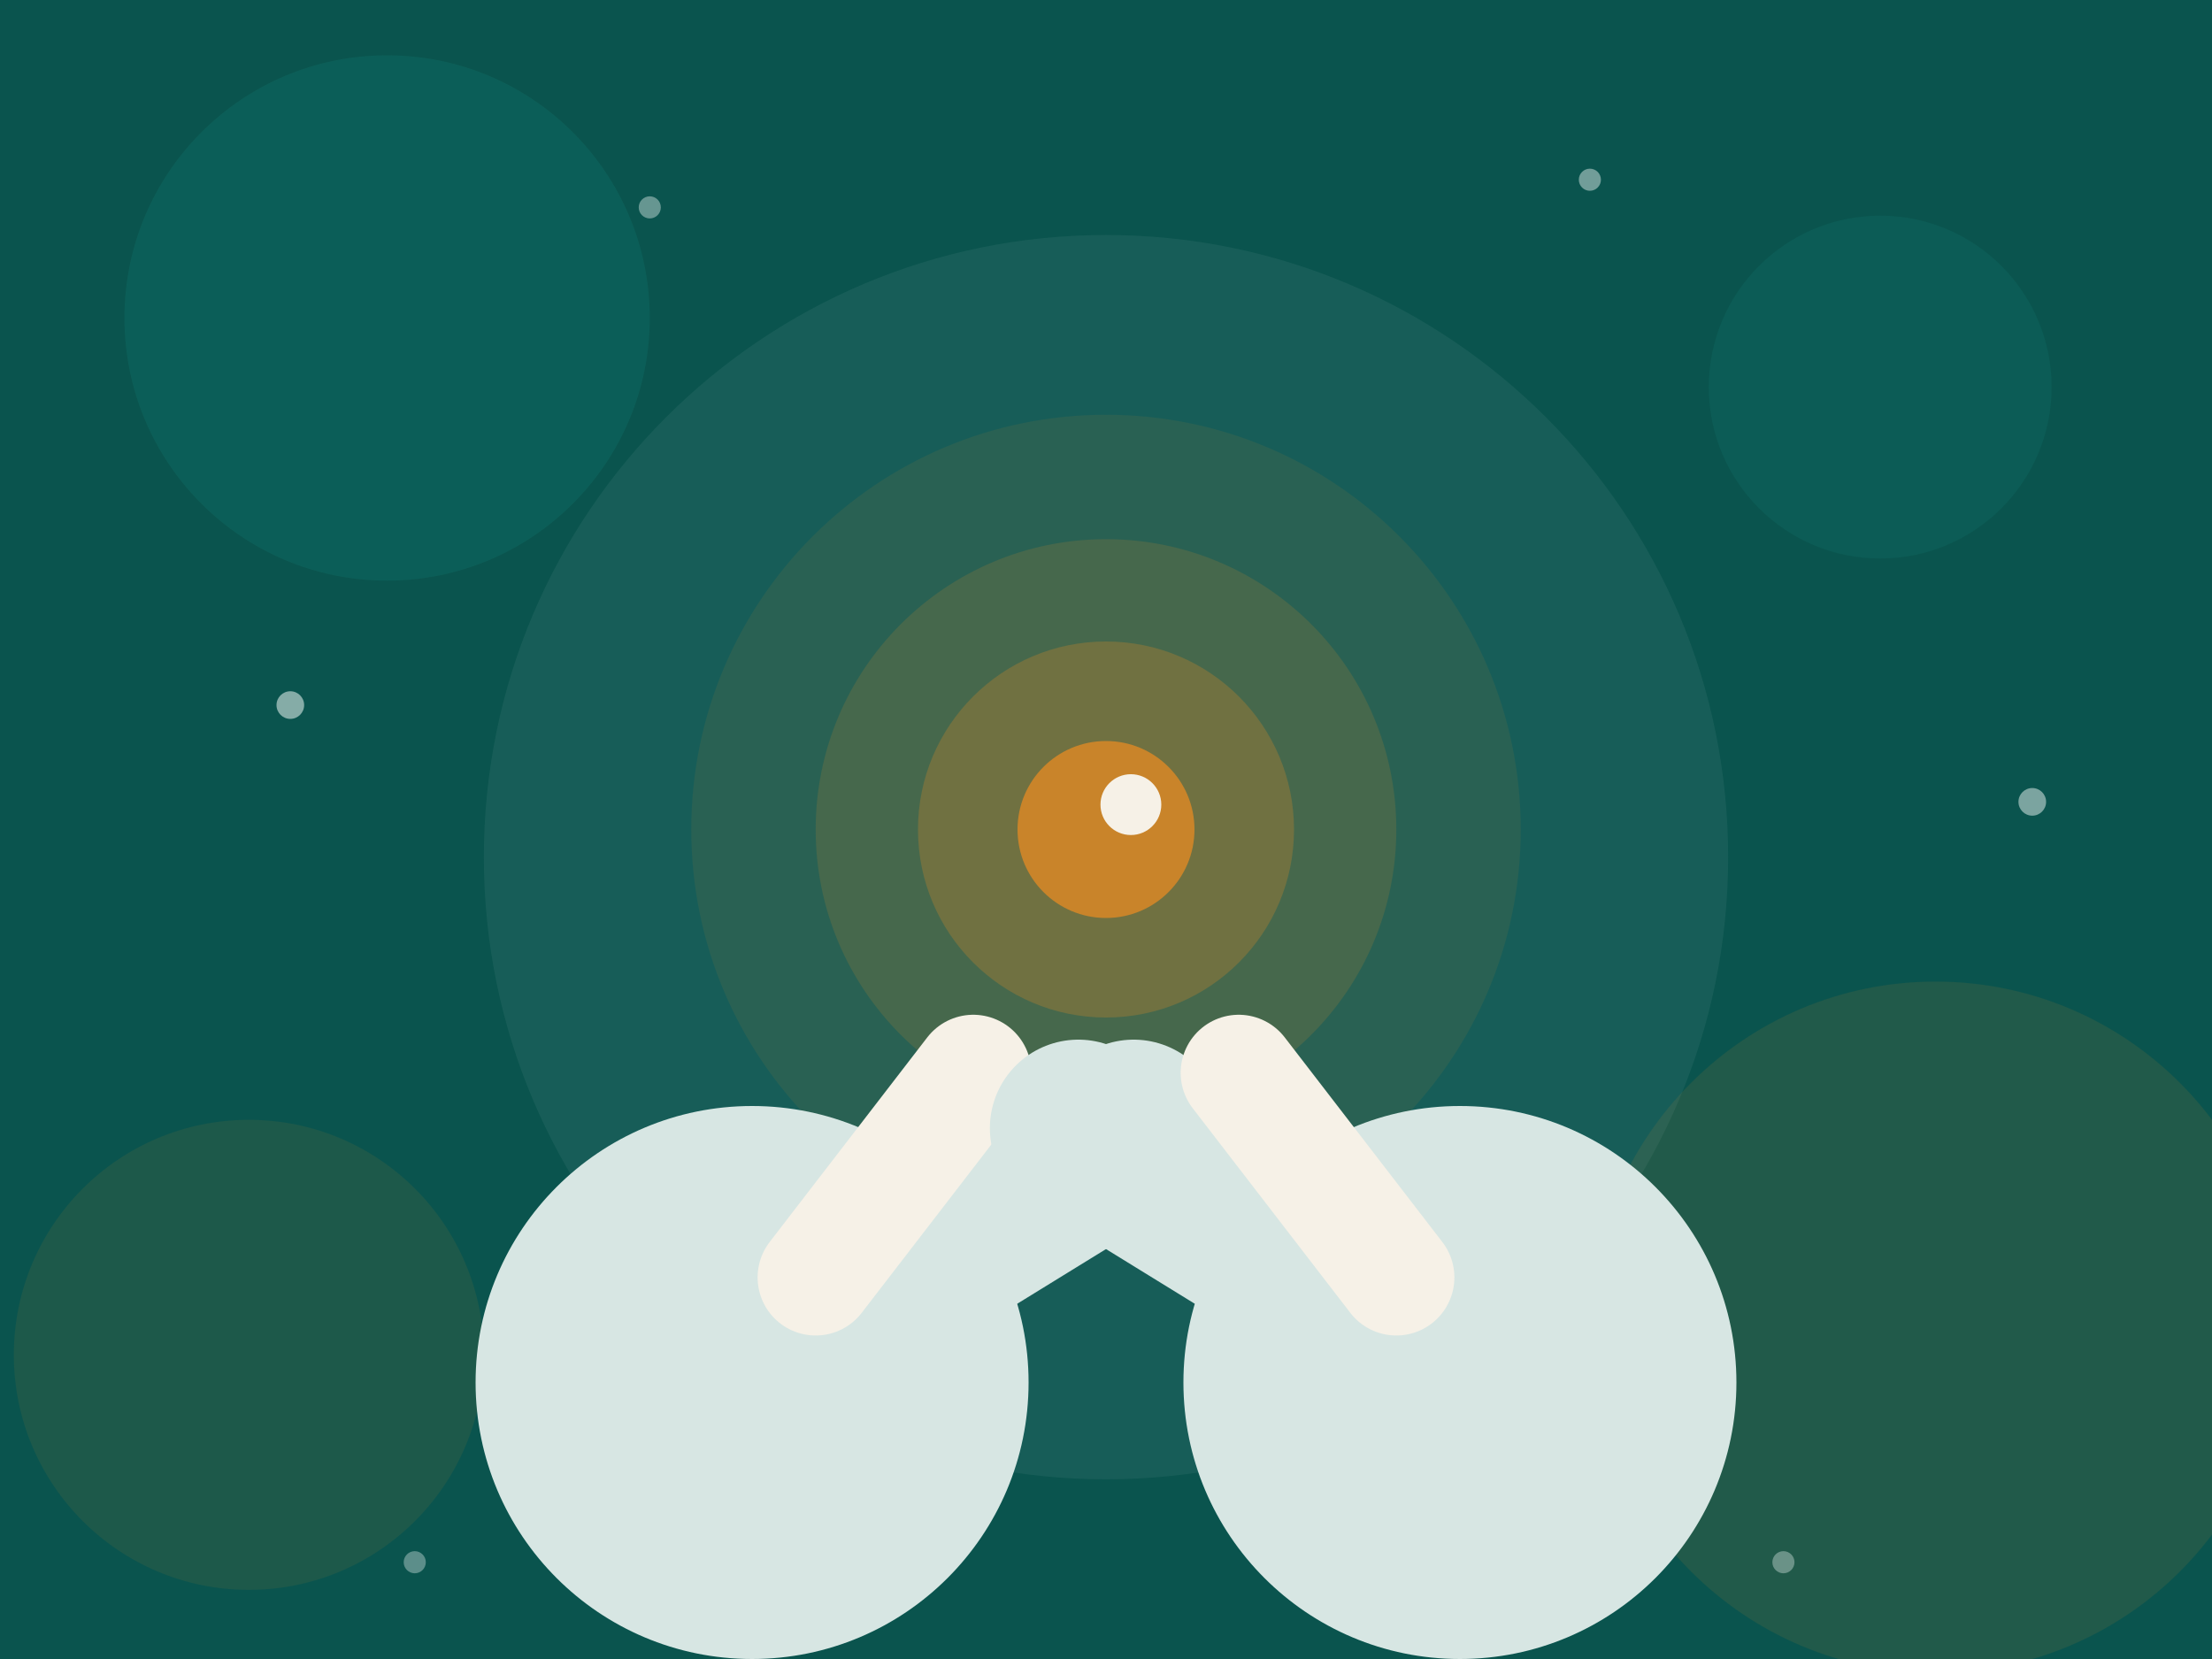
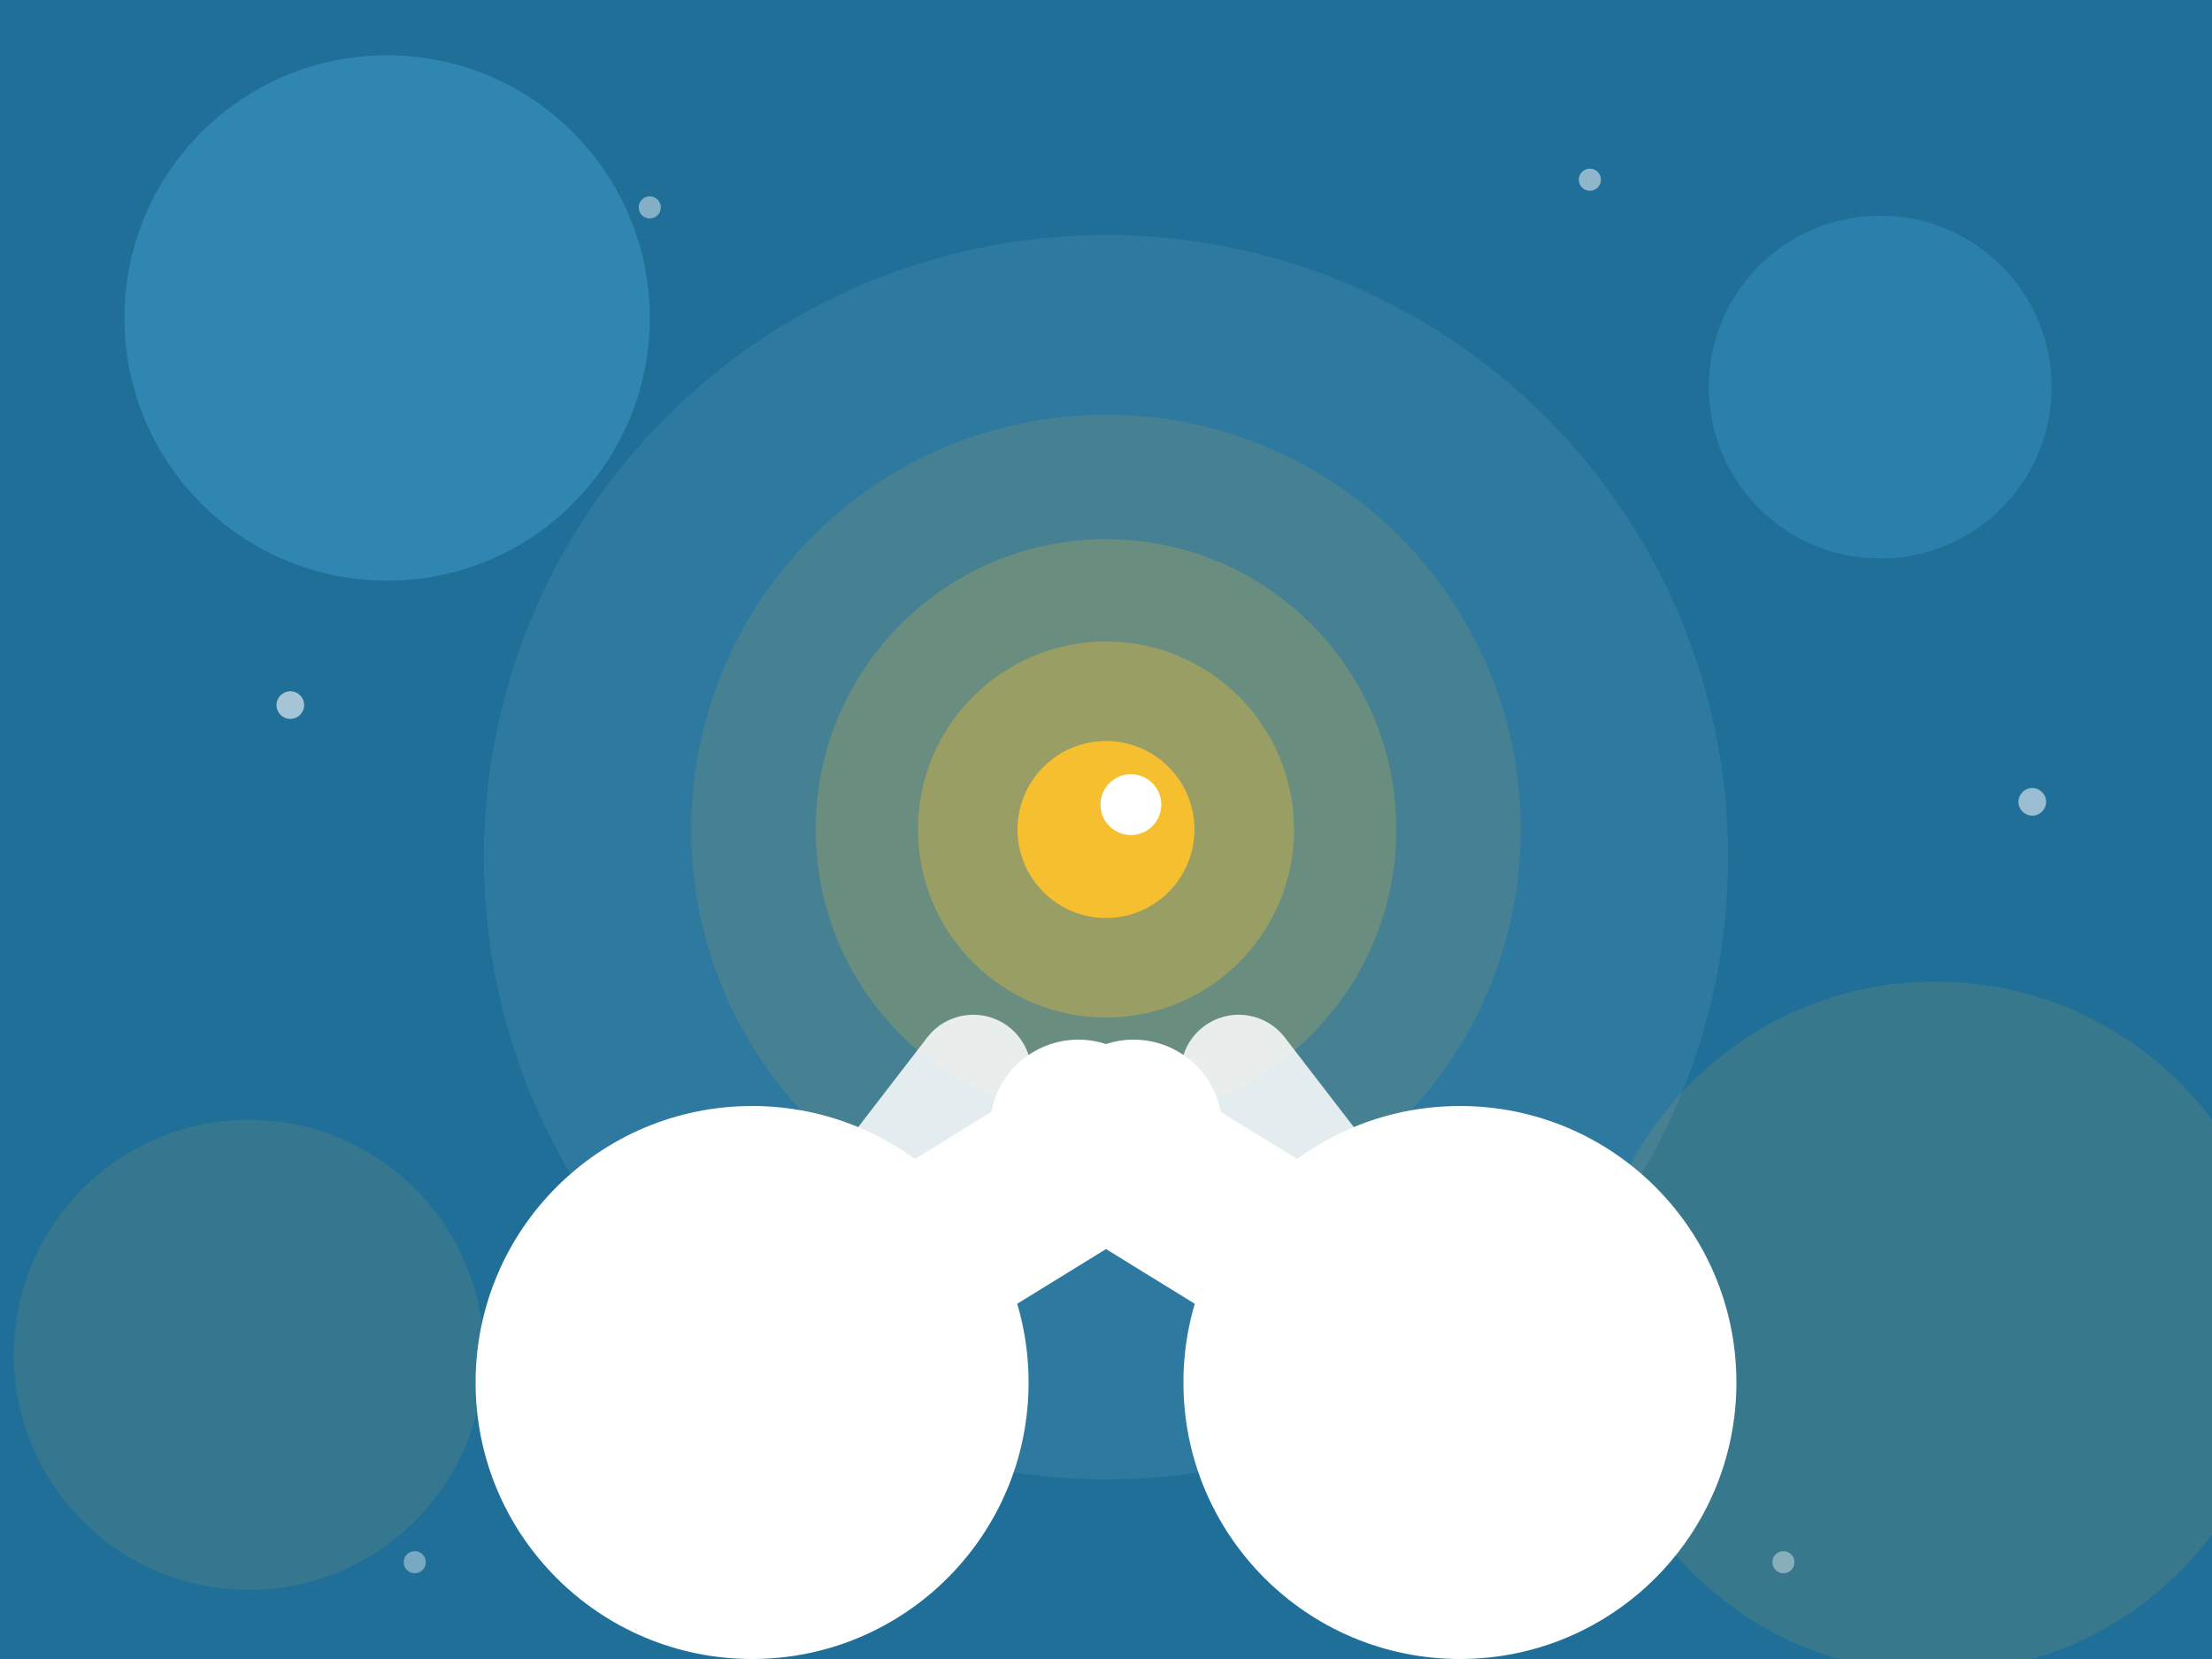
<svg xmlns="http://www.w3.org/2000/svg" width="800" height="600" viewBox="0 0 800 600">
-   <rect x="0" y="0" width="800" height="600" fill="#0a544e" />
-   <circle cx="400" cy="310" r="225" fill="#d7e6e3" opacity="0.07" />
-   <circle cx="140" cy="115" r="95" fill="#0e6b63" opacity="0.45" />
-   <circle cx="680" cy="140" r="62" fill="#0e6b63" opacity="0.35" />
-   <circle cx="700" cy="480" r="125" fill="#c9842a" opacity="0.12" />
-   <circle cx="90" cy="490" r="85" fill="#c9842a" opacity="0.10" />
-   <g fill="#d7e6e3">
+   <style>
+     @media (prefers-color-scheme: dark) {
+       .field { fill: #191919; }
+       .paper { fill: #f1f3f9; }
+       .s-paper { stroke: #f1f3f9; }
+     }
+   </style>
+   <rect x="0" y="0" width="800" height="600" fill="#1f6f99" class="field" />
+   <circle cx="400" cy="310" r="225" fill="#ffffff" class="paper" opacity="0.07" />
+   <circle cx="140" cy="115" r="95" fill="#55bbeb" opacity="0.30" />
+   <circle cx="680" cy="140" r="62" fill="#55bbeb" opacity="0.22" />
+   <circle cx="700" cy="480" r="125" fill="#f5bf2f" opacity="0.12" />
+   <circle cx="90" cy="490" r="85" fill="#f5bf2f" opacity="0.10" />
+   <g fill="#ffffff" class="paper">
    <circle cx="105" cy="255" r="5" opacity="0.6" />
    <circle cx="235" cy="75" r="4" opacity="0.45" />
    <circle cx="575" cy="65" r="4" opacity="0.5" />
    <circle cx="735" cy="290" r="5" opacity="0.55" />
    <circle cx="645" cy="565" r="4" opacity="0.4" />
    <circle cx="150" cy="565" r="4" opacity="0.4" />
  </g>
-   <circle cx="400" cy="300" r="150" fill="#c9842a" opacity="0.10" />
-   <circle cx="400" cy="300" r="105" fill="#c9842a" opacity="0.18" />
-   <circle cx="400" cy="300" r="68" fill="#c9842a" opacity="0.32" />
-   <circle cx="400" cy="300" r="32" fill="#c9842a" />
-   <circle cx="409" cy="291" r="11" fill="#f6f1e7" />
-   <circle cx="272" cy="500" r="100" fill="#d7e6e3" />
-   <line x1="285" y1="485" x2="410" y2="408" stroke="#d7e6e3" stroke-width="64" stroke-linecap="round" />
-   <line x1="295" y1="462" x2="352" y2="388" stroke="#f6f1e7" stroke-width="42" stroke-linecap="round" />
-   <circle cx="528" cy="500" r="100" fill="#d7e6e3" />
-   <line x1="515" y1="485" x2="390" y2="408" stroke="#d7e6e3" stroke-width="64" stroke-linecap="round" />
-   <line x1="505" y1="462" x2="448" y2="388" stroke="#f6f1e7" stroke-width="42" stroke-linecap="round" />
+   <circle cx="400" cy="300" r="150" fill="#f5bf2f" opacity="0.12" />
+   <circle cx="400" cy="300" r="105" fill="#f5bf2f" opacity="0.20" />
+   <circle cx="400" cy="300" r="68" fill="#f5bf2f" opacity="0.34" />
+   <circle cx="400" cy="300" r="32" fill="#f5bf2f" />
+   <circle cx="409" cy="291" r="11" fill="#ffffff" class="paper" />
+   <circle cx="272" cy="500" r="100" fill="#ffffff" class="paper" />
+   <line x1="285" y1="485" x2="410" y2="408" fill="none" stroke="#ffffff" class="s-paper" stroke-width="64" stroke-linecap="round" />
+   <line x1="295" y1="462" x2="352" y2="388" fill="none" stroke="#ffffff" class="s-paper" stroke-width="42" stroke-linecap="round" opacity="0.85" />
+   <circle cx="528" cy="500" r="100" fill="#ffffff" class="paper" />
+   <line x1="515" y1="485" x2="390" y2="408" fill="none" stroke="#ffffff" class="s-paper" stroke-width="64" stroke-linecap="round" />
+   <line x1="505" y1="462" x2="448" y2="388" fill="none" stroke="#ffffff" class="s-paper" stroke-width="42" stroke-linecap="round" opacity="0.85" />
</svg>
